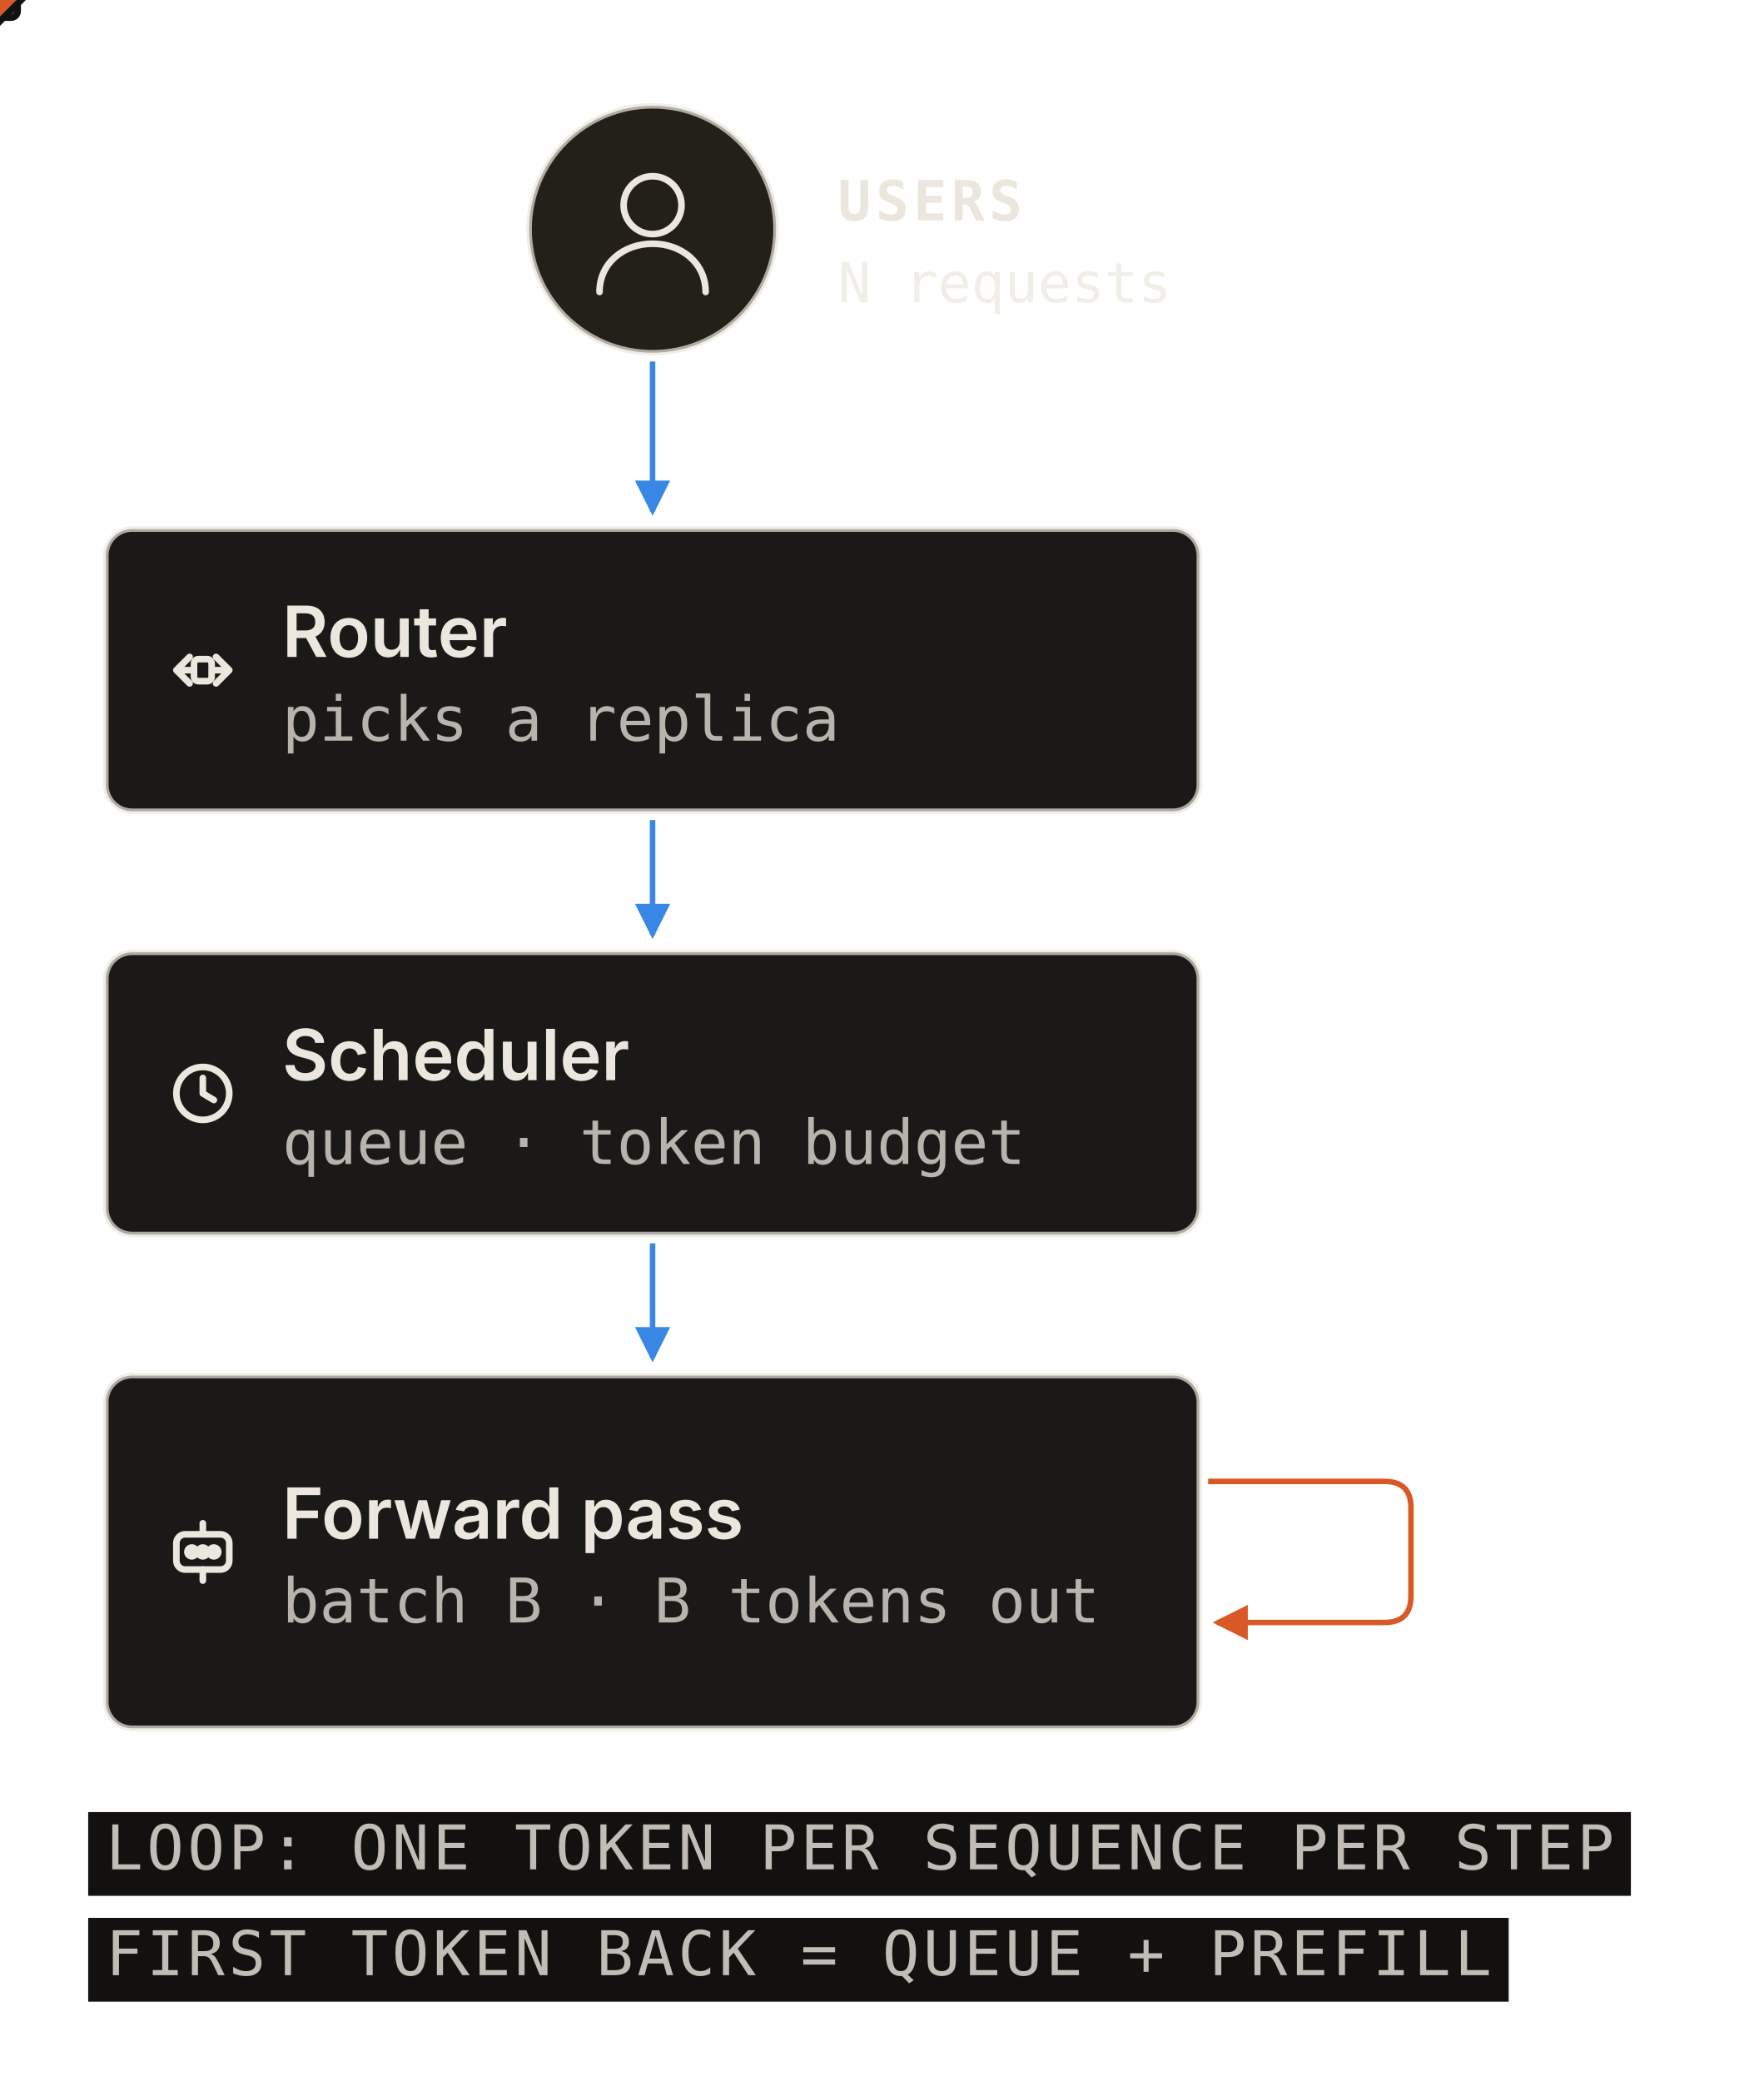
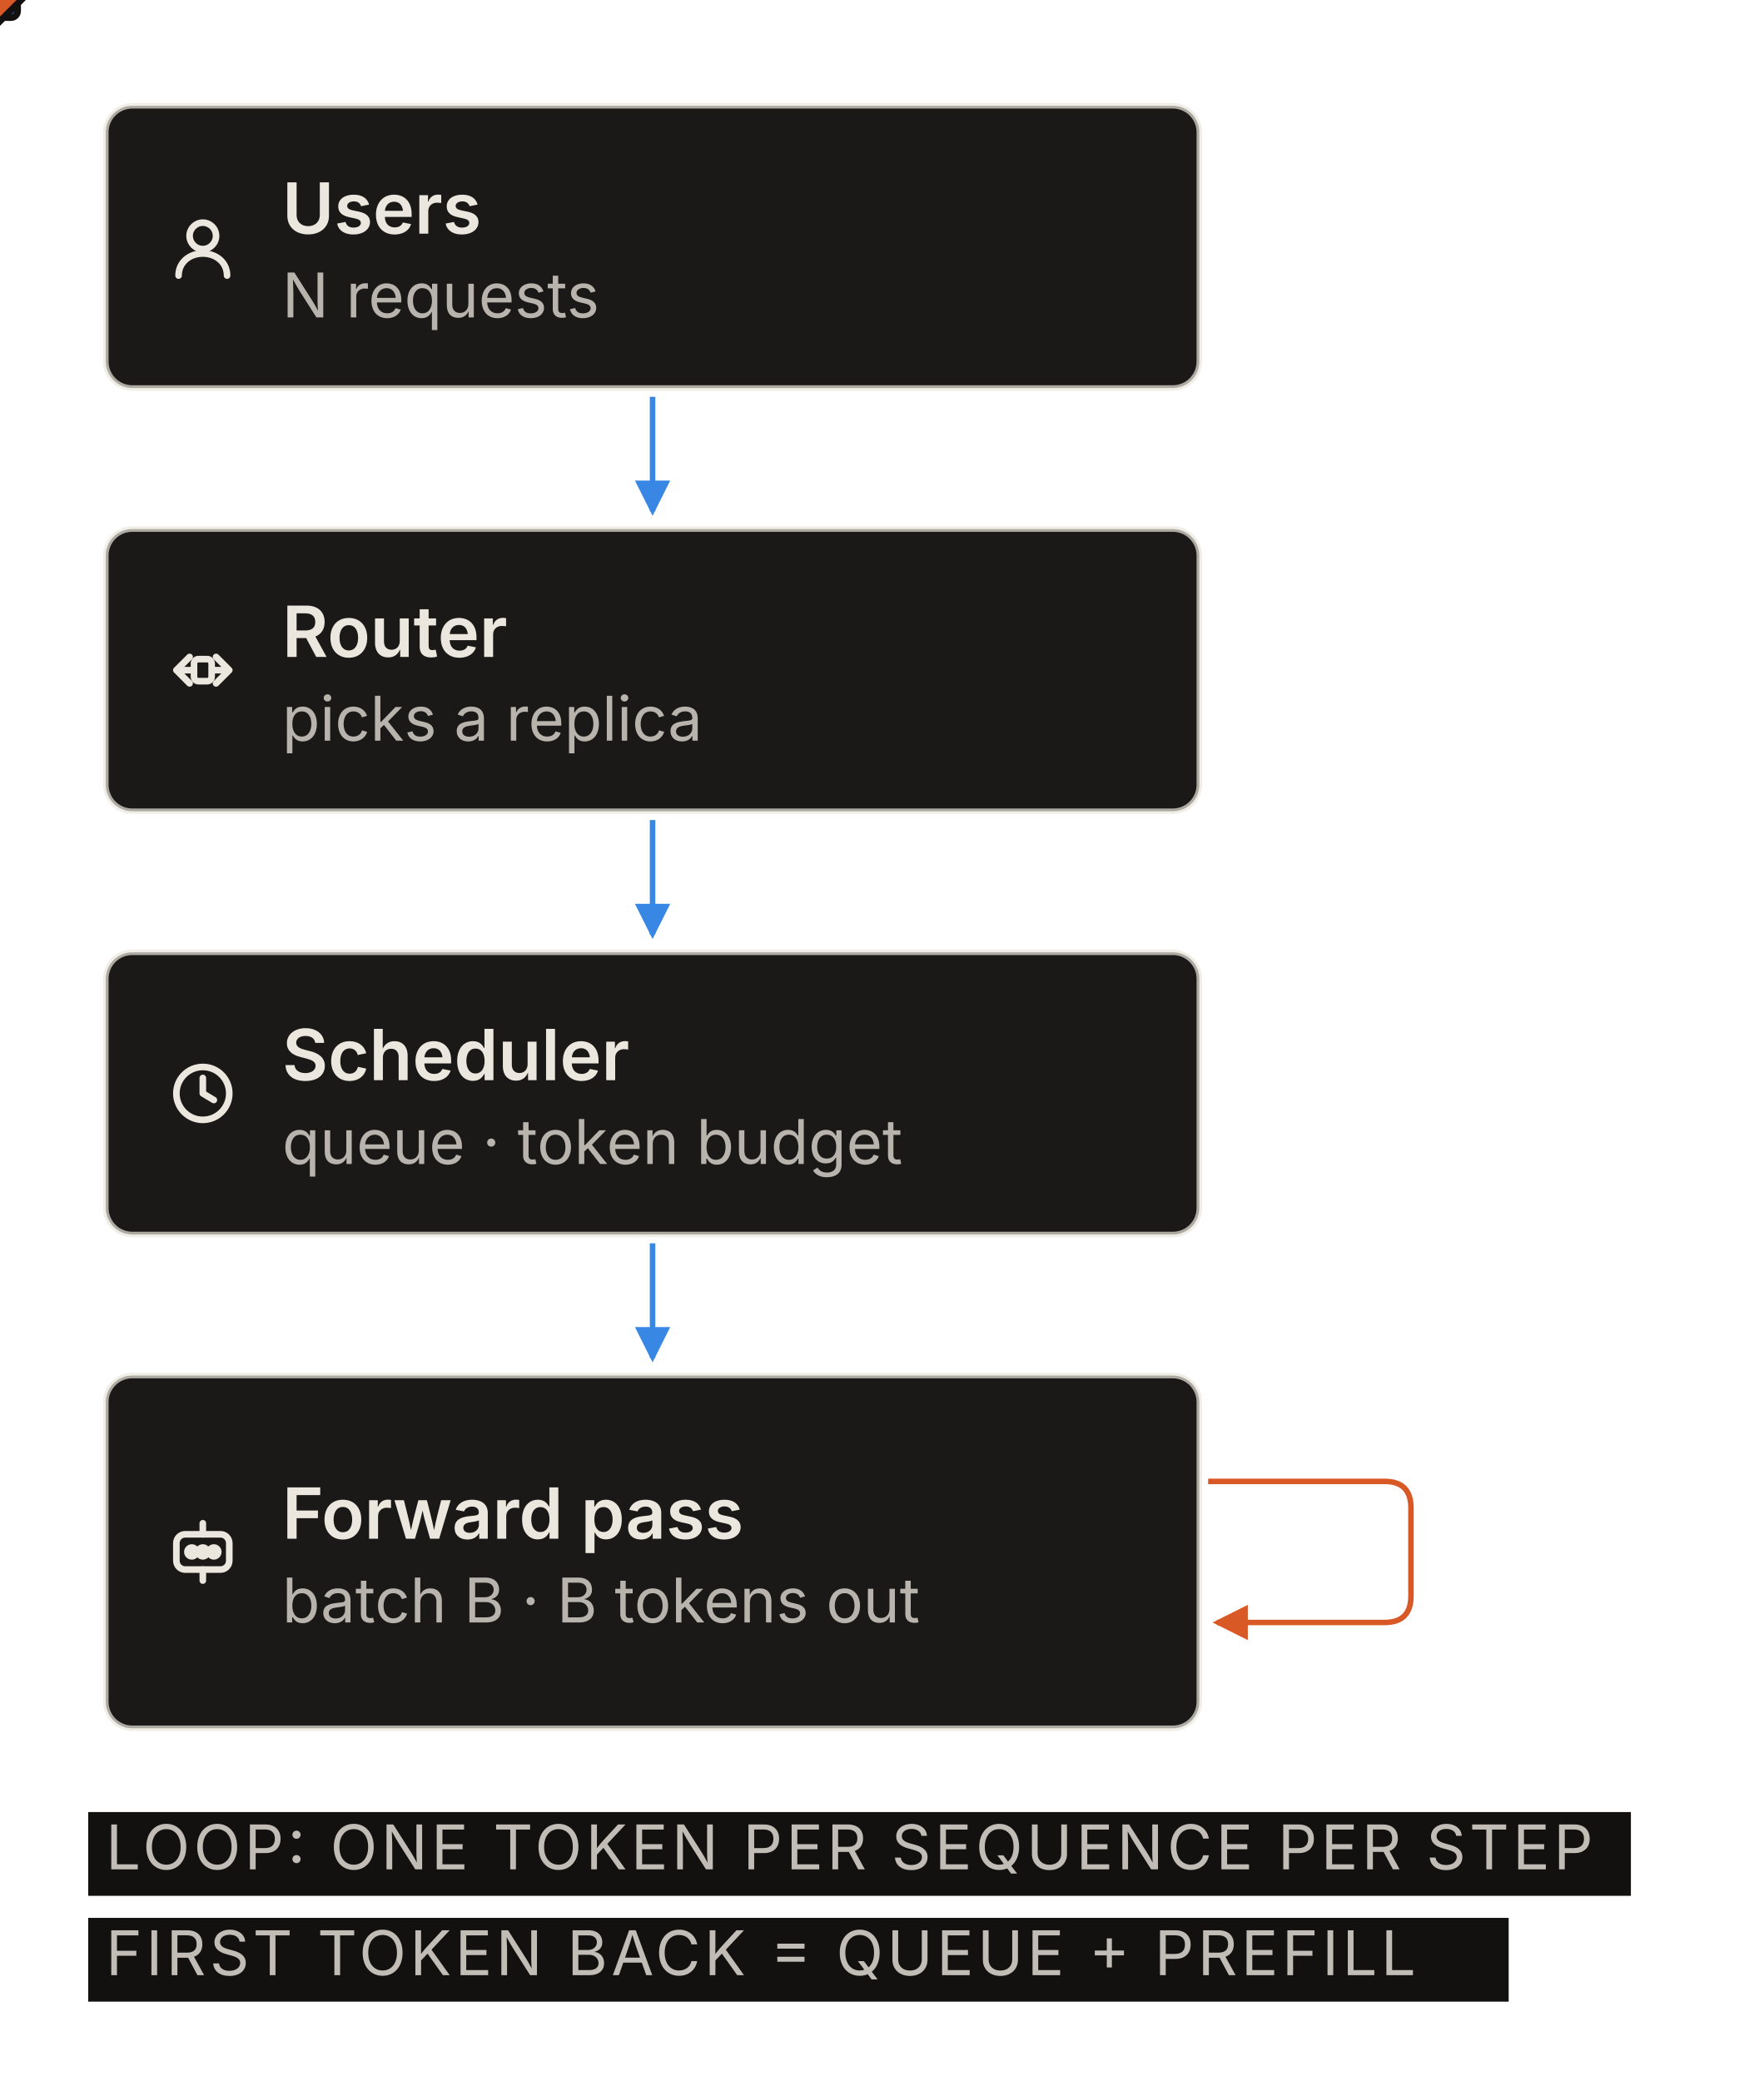
<svg xmlns="http://www.w3.org/2000/svg" viewBox="0 0 400 472" width="350" height="413" color="#ece7de" font-family="ui-sans-serif, system-ui, -apple-system, 'Segoe UI', Inter, Helvetica, Arial, sans-serif" role="img" aria-label="Users send requests to a router, then a scheduler with a queue and token budget, then a forward pass that loops once per step, producing one token for every sequence in the batch. The first token back costs queue wait plus prefill.">
  <style>text{user-select:none}</style>
  <g transform="translate(0,0)">
    <defs>
      <marker id="spm-head" markerWidth="8" markerHeight="8" refX="7" refY="4" orient="auto-start-reverse" markerUnits="userSpaceOnUse">
        <path d="M0,0 L8,4 L0,8 z" fill="currentColor" />
      </marker>
      <marker id="spm-head-accent" markerWidth="8" markerHeight="8" refX="7" refY="4" orient="auto-start-reverse" markerUnits="userSpaceOnUse">
        <path d="M0,0 L8,4 L0,8 z" fill="#199e70" />
      </marker>
      <marker id="spm-head-request" markerWidth="8" markerHeight="8" refX="7" refY="4" orient="auto-start-reverse" markerUnits="userSpaceOnUse">
        <path d="M0,0 L8,4 L0,8 z" fill="#3987e5" />
      </marker>
      <marker id="spm-head-response" markerWidth="8" markerHeight="8" refX="7" refY="4" orient="auto-start-reverse" markerUnits="userSpaceOnUse">
        <path d="M0,0 L8,4 L0,8 z" fill="#199e70" />
      </marker>
      <marker id="spm-head-change" markerWidth="8" markerHeight="8" refX="7" refY="4" orient="auto-start-reverse" markerUnits="userSpaceOnUse">
        <path d="M0,0 L8,4 L0,8 z" fill="#d95926" />
      </marker>
    </defs>
-     <g data-uipack="actor">
-       <circle cx="148" cy="52" r="28" fill="#232019" stroke="currentColor" stroke-opacity="0.7" stroke-width="1.25" />
-       <g transform="translate(130.5, 34.5) scale(2.1875)" fill="none" stroke="currentColor" stroke-width="0.686" stroke-linecap="round" stroke-linejoin="round" aria-hidden="true">
+     <g data-uipack="node">
+       <rect x="24" y="24" width="248" height="64" rx="6" fill="#1b1917" stroke="currentColor" stroke-opacity="0.7" stroke-width="1.25" />
+       <path class="uipack__touch-target" d="M 24 24 h 248 v 64 h -248 Z" fill="transparent" stroke="none" aria-hidden="true" />
+       <g transform="translate(38, 48)" fill="none" stroke="currentColor" stroke-width="1.5" stroke-linecap="round" stroke-linejoin="round">
        <circle cx="8" cy="5.5" r="3" />
        <path d="M2.5 14.5c0-3 2.5-5 5.5-5s5.5 2 5.5 5" />
      </g>
-       <text x="190" y="50" text-anchor="start" font-family="ui-monospace, SFMono-Regular, Menlo, Consolas, monospace" font-size="12.571" font-weight="700" letter-spacing=".08em" fill="currentColor">USERS</text>
-       <text x="190" y="68.571" text-anchor="start" font-family="ui-monospace, SFMono-Regular, Menlo, Consolas, monospace" font-size="12.571" fill="currentColor" fill-opacity="0.7">N requests</text>
+       <text x="64" y="53" text-anchor="start" font-size="16" font-weight="600" fill="currentColor">Users</text>
+       <text x="64" y="72" text-anchor="start" font-size="14" font-family="ui-sans-serif, system-ui, -apple-system, 'Segoe UI', Inter, Helvetica, Arial, sans-serif" fill="currentColor" fill-opacity="0.75">N requests</text>
    </g>
-     <path data-uipack="connector" data-kind="request" d="M148,82 L148,116" fill="none" stroke="#3987e5" stroke-opacity="1" stroke-width="1.25" marker-end="url(#spm-head-request)" />
+     <path data-uipack="connector" data-kind="request" d="M148,90 L148,116" fill="none" stroke="#3987e5" stroke-opacity="1" stroke-width="1.25" marker-end="url(#spm-head-request)" />
    <g data-uipack="packet" data-kind="request">
      <g>
        <rect x="-4" y="-4" width="8" height="8" rx="1.5" fill="#3987e5" stroke="#12110f" stroke-width="1.5" />
        <animateTransform attributeName="transform" type="scale" dur="0.9s" begin="0s" repeatCount="indefinite" calcMode="spline" values="0;1.2;1;1;0" keyTimes="0;0.12;0.2;0.8;1" keySplines="0.2 0.9 0.3 1;0.4 0 0.6 1;0 0 1 1;0.6 0 0.9 0.4" />
      </g>
-       <animateMotion dur="0.9s" begin="0s" repeatCount="indefinite" path="M148,86 L148,108" calcMode="linear" />
+       <animateMotion dur="0.9s" begin="0s" repeatCount="indefinite" path="M148,94 L148,108" calcMode="linear" />
    </g>
    <g data-uipack="node">
      <rect x="24" y="120" width="248" height="64" rx="6" fill="#1b1917" stroke="currentColor" stroke-opacity="0.7" stroke-width="1.25" />
      <path class="uipack__touch-target" d="M 24 120 h 248 v 64 h -248 Z" fill="transparent" stroke="none" aria-hidden="true" />
      <g transform="translate(38, 144)" fill="none" stroke="currentColor" stroke-width="1.5" stroke-linecap="round" stroke-linejoin="round">
        <path d="M2 8h12M2 8l3-3M2 8l3 3M14 8l-3-3M14 8l-3 3" />
        <rect x="6" y="5.5" width="4" height="5" rx="1" fill="#1b1917" />
      </g>
      <text x="64" y="149" text-anchor="start" font-size="16" font-weight="600" fill="currentColor">Router</text>
-       <text x="64" y="168" text-anchor="start" font-size="14" font-family="ui-monospace, SFMono-Regular, Menlo, Consolas, monospace" fill="currentColor" fill-opacity="0.75">picks a replica</text>
+       <text x="64" y="168" text-anchor="start" font-size="14" font-family="ui-sans-serif, system-ui, -apple-system, 'Segoe UI', Inter, Helvetica, Arial, sans-serif" fill="currentColor" fill-opacity="0.75">picks a replica</text>
    </g>
    <path data-uipack="connector" data-kind="request" d="M148,186 L148,212" fill="none" stroke="#3987e5" stroke-opacity="1" stroke-width="1.25" marker-end="url(#spm-head-request)" />
    <g data-uipack="node">
      <rect x="24" y="216" width="248" height="64" rx="6" fill="#1b1917" stroke="currentColor" stroke-opacity="0.7" stroke-width="1.25" />
      <path class="uipack__touch-target" d="M 24 216 h 248 v 64 h -248 Z" fill="transparent" stroke="none" aria-hidden="true" />
      <g transform="translate(38, 240)" fill="none" stroke="currentColor" stroke-width="1.5" stroke-linecap="round" stroke-linejoin="round">
        <circle cx="8" cy="8" r="6" />
        <path d="M8 4.5V8l2.5 1.5" />
      </g>
      <text x="64" y="245" text-anchor="start" font-size="16" font-weight="600" fill="currentColor">Scheduler</text>
-       <text x="64" y="264" text-anchor="start" font-size="14" font-family="ui-monospace, SFMono-Regular, Menlo, Consolas, monospace" fill="currentColor" fill-opacity="0.75">queue · token budget</text>
+       <text x="64" y="264" text-anchor="start" font-size="14" font-family="ui-sans-serif, system-ui, -apple-system, 'Segoe UI', Inter, Helvetica, Arial, sans-serif" fill="currentColor" fill-opacity="0.75">queue · token budget</text>
    </g>
    <path data-uipack="connector" data-kind="request" d="M148,282 L148,308" fill="none" stroke="#3987e5" stroke-opacity="1" stroke-width="1.25" marker-end="url(#spm-head-request)" />
    <g data-uipack="node">
      <rect x="24" y="312" width="248" height="80" rx="6" fill="#1b1917" stroke="currentColor" stroke-opacity="0.7" stroke-width="1.25" />
      <path class="uipack__touch-target" d="M 24 312 h 248 v 80 h -248 Z" fill="transparent" stroke="none" aria-hidden="true" />
      <g transform="translate(38, 344)" fill="none" stroke="currentColor" stroke-width="1.5" stroke-linecap="round" stroke-linejoin="round">
        <rect x="2" y="4" width="12" height="8" rx="2" />
        <circle cx="5.5" cy="8" r="1" fill="currentColor" />
        <circle cx="8" cy="8" r="1" fill="currentColor" />
        <circle cx="10.5" cy="8" r="1" fill="currentColor" />
        <path d="M8 1.5V4M8 12v2.5" />
      </g>
      <text x="64" y="349" text-anchor="start" font-size="16" font-weight="600" fill="currentColor">Forward pass</text>
-       <text x="64" y="368" text-anchor="start" font-size="14" font-family="ui-monospace, SFMono-Regular, Menlo, Consolas, monospace" fill="currentColor" fill-opacity="0.75">batch B · B tokens out</text>
+       <text x="64" y="368" text-anchor="start" font-size="14" font-family="ui-sans-serif, system-ui, -apple-system, 'Segoe UI', Inter, Helvetica, Arial, sans-serif" fill="currentColor" fill-opacity="0.75">batch B · B tokens out</text>
    </g>
    <path data-uipack="connector" data-kind="change" d="M274,336 L314,336 Q320,336 320,342 L320,362 Q320,368 314,368 L276,368" fill="none" stroke="#d95926" stroke-opacity="1" stroke-width="1.25" marker-end="url(#spm-head-change)" />
    <g data-uipack="packet" data-kind="change">
      <g>
        <path d="M0,-4.8 L4.8,0 L0,4.8 L-4.8,0 Z" fill="#d95926" stroke="#12110f" stroke-width="1.5" />
        <animateTransform attributeName="transform" type="scale" dur="1.4s" begin="0s" repeatCount="indefinite" calcMode="spline" values="0;1.2;1;1;0" keyTimes="0;0.12;0.2;0.8;1" keySplines="0.2 0.9 0.3 1;0.4 0 0.6 1;0 0 1 1;0.6 0 0.9 0.4" />
      </g>
      <animateMotion dur="1.4s" begin="0s" repeatCount="indefinite" path="M278,336 L314,336 Q320,336 320,342 L320,362 Q320,368 314,368 L284,368" calcMode="linear" />
    </g>
    <g data-uipack="label">
      <rect x="20" y="411" width="349.88" height="19" fill="#12110f" />
-       <text x="24" y="424" text-anchor="start" font-size="14" font-family="ui-monospace, SFMono-Regular, Menlo, Consolas, monospace" letter-spacing=".06em" fill="currentColor" fill-opacity="0.8">LOOP: ONE TOKEN PER SEQUENCE PER STEP</text>
+       <text x="24" y="424" text-anchor="start" font-size="14" font-family="ui-sans-serif, system-ui, -apple-system, 'Segoe UI', Inter, Helvetica, Arial, sans-serif" letter-spacing=".06em" fill="currentColor" fill-opacity="0.8">LOOP: ONE TOKEN PER SEQUENCE PER STEP</text>
    </g>
    <g data-uipack="label">
      <rect x="20" y="435" width="322.16" height="19" fill="#12110f" />
-       <text x="24" y="448" text-anchor="start" font-size="14" font-family="ui-monospace, SFMono-Regular, Menlo, Consolas, monospace" letter-spacing=".06em" fill="currentColor" fill-opacity="0.8">FIRST TOKEN BACK = QUEUE + PREFILL</text>
+       <text x="24" y="448" text-anchor="start" font-size="14" font-family="ui-sans-serif, system-ui, -apple-system, 'Segoe UI', Inter, Helvetica, Arial, sans-serif" letter-spacing=".06em" fill="currentColor" fill-opacity="0.8">FIRST TOKEN BACK = QUEUE + PREFILL</text>
    </g>
  </g>
</svg>
